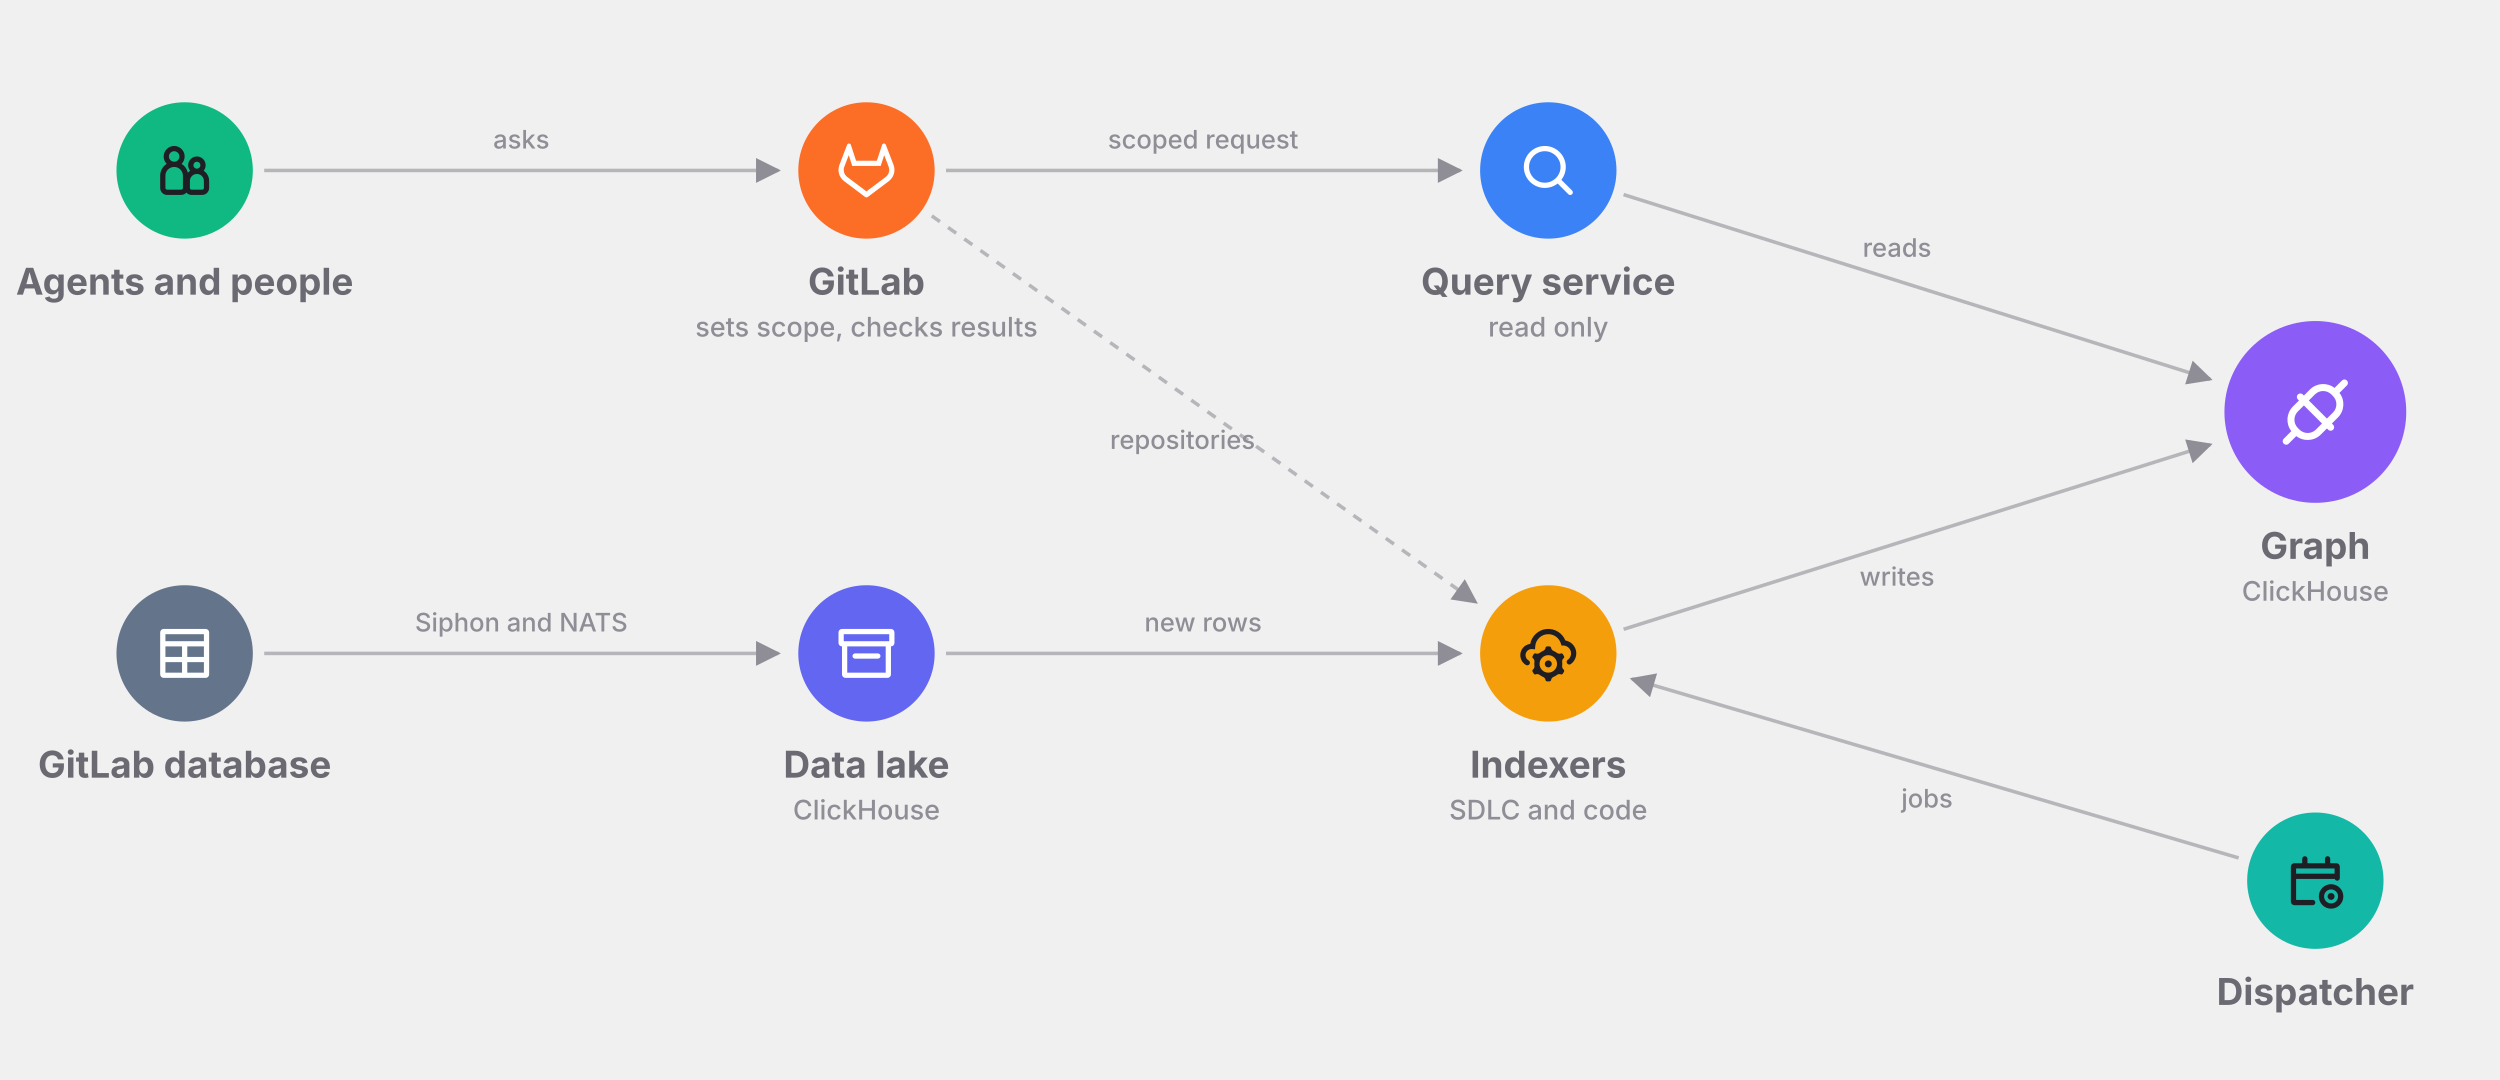
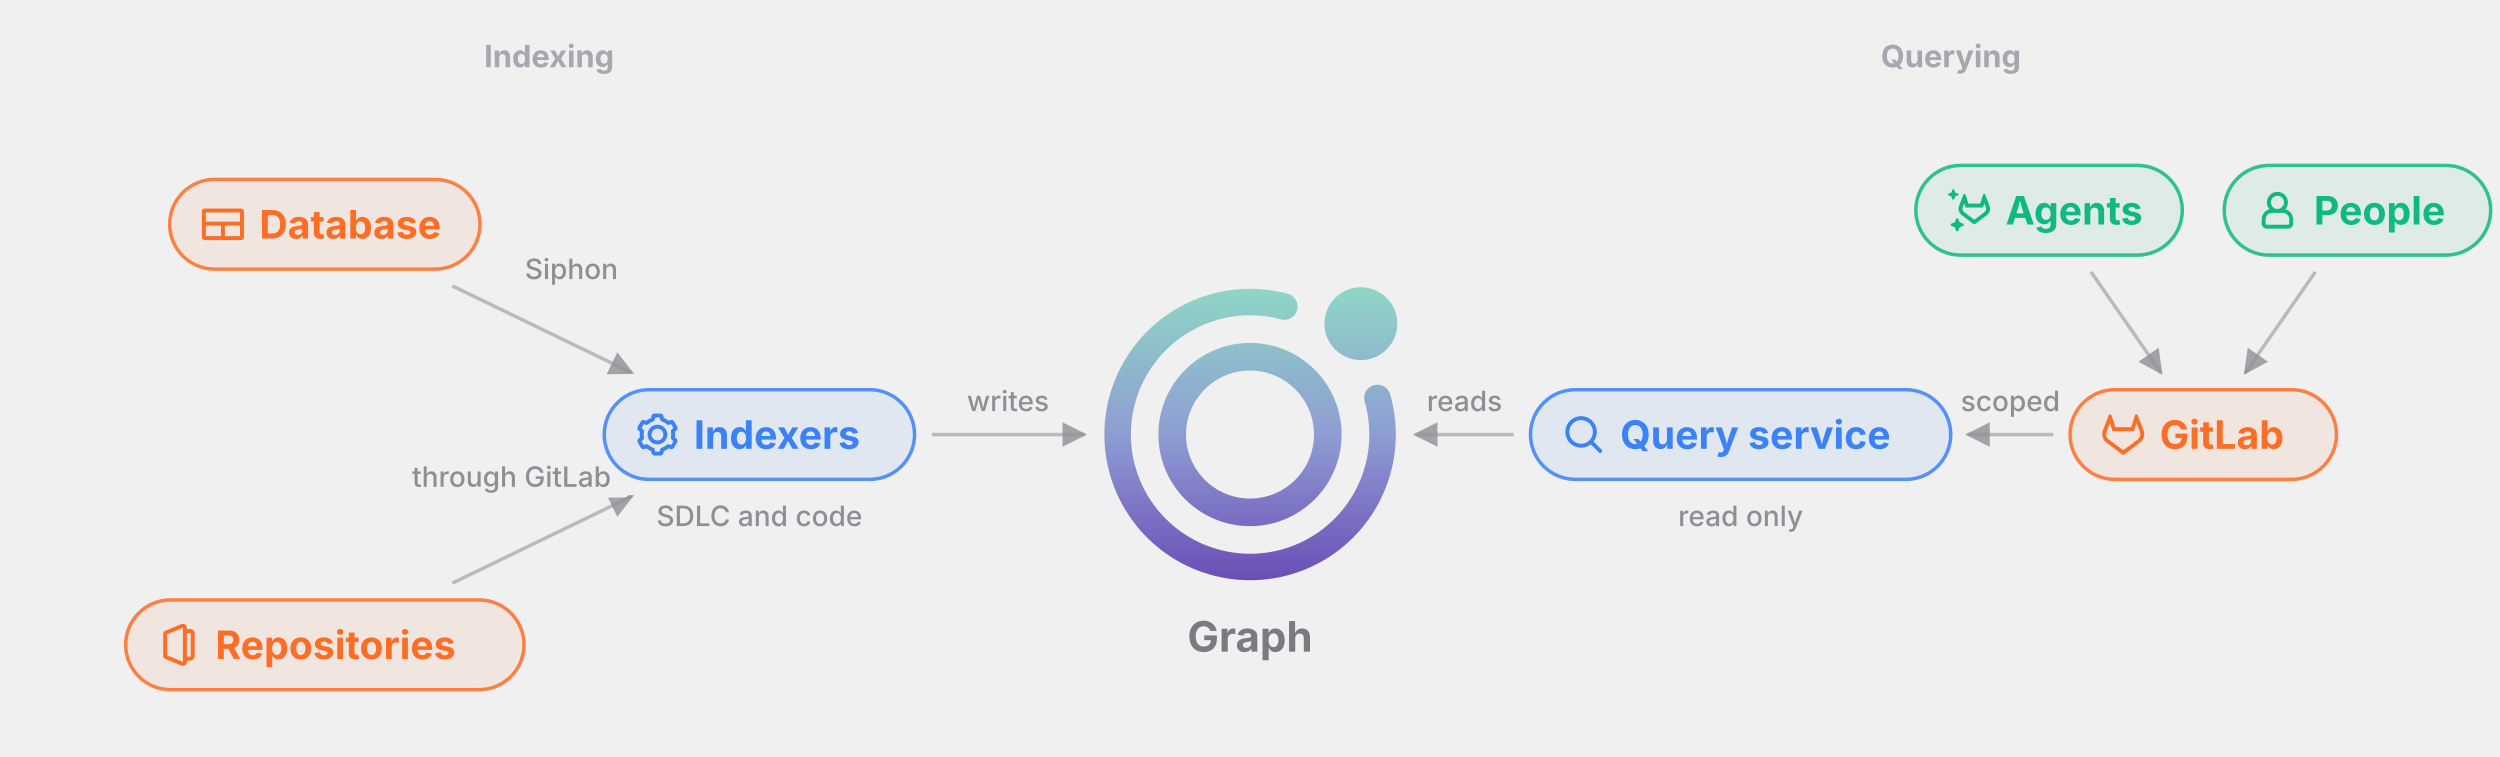
- <svg xmlns="http://www.w3.org/2000/svg" viewBox="-130 -290 1760 760" width="880" height="380" font-family="'GitLab Sans', Inter, -apple-system, BlinkMacSystemFont, 'Segoe UI', Roboto, Arial, sans-serif">
+ <svg xmlns="http://www.w3.org/2000/svg" viewBox="-890 -310 1780 540" width="720" height="218" font-family="'GitLab Sans', Inter, -apple-system, BlinkMacSystemFont, 'Segoe UI', Roboto, Arial, sans-serif">
  <defs>
-     <symbol viewBox="0 0 16 16" id="i-archive">
-       <path fill-rule="evenodd" clip-rule="evenodd" d="M1.5 4.5v-2h13v2h-13zM1 6a1 1 0 01-1-1V2a1 1 0 011-1h14a1 1 0 011 1v3a1 1 0 01-1 1v8a1 1 0 01-1 1H2a1 1 0 01-1-1V6zm1.5 0v7.5h11V6h-11zM4 8.75A.75.75 0 014.75 8h6.5a.75.75 0 010 1.5h-6.5A.75.75 0 014 8.75z" />
-     </symbol>
-     <symbol viewBox="0 0 16 16" id="i-cloud-gear">
-       <path fill-rule="evenodd" clip-rule="evenodd" d="M8 2.5a3.75 3.75 0 00-3.745 3.552l-.04.787-.785-.08a1.75 1.75 0 00-1.055 3.257.75.75 0 01-.75 1.299 3.249 3.249 0 011.215-6.04 5.251 5.251 0 0110.037-.973 3.75 3.75 0 011.561 6.744.75.75 0 01-.876-1.218 2.25 2.25 0 00-1.256-4.077l-.55-.014-.152-.528A3.752 3.752 0 008 2.5zm-.803 3.924c-.05.405-.355.724-.731.88-.323.135-.624.31-.898.52-.324.248-.752.352-1.129.193a.485.485 0 00-.608.204l-.322.558a.485.485 0 00.127.629c.325.246.45.668.397 1.073a4.04 4.04 0 000 1.038c.053.405-.072.827-.397 1.073a.485.485 0 00-.127.629l.322.558c.122.212.383.3.608.204.377-.159.805-.055 1.129.193.274.21.575.385.898.52.376.156.68.475.731.88.03.242.236.424.48.424h.645c.245 0 .45-.182.481-.424.05-.405.355-.724.731-.88.323-.135.624-.31.898-.52.324-.248.752-.352 1.128-.193a.485.485 0 00.61-.204l.321-.558a.485.485 0 00-.127-.629c-.325-.246-.45-.668-.397-1.073a4.046 4.046 0 000-1.038c-.053-.405.072-.827.397-1.073a.485.485 0 00.127-.629l-.322-.558a.485.485 0 00-.609-.204c-.376.159-.804.055-1.128-.193a3.994 3.994 0 00-.898-.52c-.376-.156-.68-.475-.731-.88A.484.484 0 008.323 6h-.645a.484.484 0 00-.481.424zM10.5 11a2.5 2.5 0 11-5 0 2.5 2.5 0 015 0zM8 10a1 1 0 110 2 1 1 0 010-2z" />
-     </symbol>
-     <symbol viewBox="0 0 16 16" id="i-connected">
-       <path fill-rule="evenodd" clip-rule="evenodd" d="M14.78 2.28a.75.75 0 00-1.06-1.06l-1.617 1.616a4 4 0 00-5.275.336L5.53 4.47l-.25-.25a.75.75 0 00-1.06 1.06l.25.25-1.302 1.302a4 4 0 00-.336 5.275L1.22 13.72a.75.75 0 101.06 1.06l1.613-1.612a4 4 0 005.275-.336l1.302-1.302.25.25a.75.75 0 101.06-1.06l-.25-.25 1.298-1.298a4 4 0 00.336-5.275L14.78 2.28zm-4.31 7.13l1.297-1.297a2.5 2.5 0 000-3.536l-.343-.343.404-.405-.404.405a2.5 2.5 0 00-3.536 0L6.591 5.53l3.879 3.88zM5.53 6.591l-1.3 1.301a2.5 2.5 0 000 3.536l-.4.4.4-.4.343.343a2.5 2.5 0 003.536 0L9.41 10.47 5.53 6.59z" />
-     </symbol>
-     <symbol viewBox="0 0 16 16" id="i-pipeline-schedule">
-       <path d="M12.5 9a3.5 3.5 0 110 7 3.5 3.5 0 010-7zm-1-8a.75.75 0 01.75.75V3H14a1 1 0 011 1v3.25a.747.747 0 01-1.454.25H2.5v6h4.75a.75.75 0 010 1.5H2a1 1 0 01-1-1V4a1 1 0 011-1h2.25V1.75a.75.75 0 011.5 0V3h5V1.75A.75.75 0 0111.5 1zm1 9.5a2 2 0 100 4 2 2 0 000-4zm0 1a1 1 0 110 2 1 1 0 010-2zM2.5 6h11V4.5h-11V6z" />
+     <linearGradient id="logo" gradientUnits="userSpaceOnUse" x1="0" y1="-104" x2="0" y2="104">
+       <stop offset="0.0" stop-color="#8FD6C6" />
+       <stop offset="0.5" stop-color="#8E9DD3" />
+       <stop offset="1.0" stop-color="#6B4DB6" />
+     </linearGradient>
+     <symbol viewBox="0 0 16 16" id="i-project">
+       <path fill-rule="evenodd" clip-rule="evenodd" d="M9.5 14.5l-6-2.5V4l6-2.5v13zm-6.885-1.244A1 1 0 0 1 2 12.333V3.667a1 1 0 0 1 .615-.923L8.923.115A1.5 1.5 0 0 1 11 1.5V2h1.25c.966 0 1.75.783 1.75 1.75v8.5A1.75 1.75 0 0 1 12.25 14H11v.5a1.5 1.5 0 0 1-2.077 1.385l-6.308-2.629zM11 12.5h1.25a.25.25 0 0 0 .25-.25v-8.5a.25.25 0 0 0-.25-.25H11v9z" />
    </symbol>
    <symbol viewBox="0 0 16 16" id="i-search">
-       <path fill-rule="evenodd" clip-rule="evenodd" d="M11.5 7a4.5 4.5 0 11-9 0 4.5 4.5 0 019 0zm-.82 4.74a6 6 0 111.06-1.06l3.04 3.04a.75.75 0 11-1.06 1.06l-3.04-3.04z" />
+       <path fill-rule="evenodd" clip-rule="evenodd" d="M11.5 7a4.5 4.5 0 1 1-9 0 4.5 4.5 0 0 1 9 0zm-.82 4.74a6 6 0 1 1 1.06-1.06l3.04 3.04a.75.75 0 1 1-1.06 1.06l-3.04-3.04z" />
+     </symbol>
+     <symbol viewBox="0 0 16 16" id="i-settings">
+       <path d="M6.43 1.168l-.74-.123.74.123zm-.156.939l.74.123-.74-.123zm-.173.2l.237.711-.237-.711zM4.02 3.509l-.498-.56.498.56zm-.26.05l.263-.702-.263.702zm-.893-.334l.263-.703-.263.703zm-.608.218l-.65-.375.65.375zM1.183 5.307l-.65-.375.65.375zm.115.636l.477-.579-.477.58zm.736.606l-.477.579.477-.58zm.086.25l.735.149-.735-.15zm0 2.403l.735-.15-.735.15zm-.086.25l.476.578-.476-.579zm-.736.605l-.476-.58.476.58zm-.115.636l-.65.375.65-.375zm1.077 1.864l.65-.375-.65.375zm.608.218l.263.703-.263-.703zm.893-.334l-.263-.703.263.703zm.26.05l-.498.56.498-.56zm2.08 1.202l.237-.711-.237.711zm.173.2l.74-.123-.74.123zm.156.94l.74-.124-.74.123zm3.14 0l-.74-.124.74.123zm.156-.94l.74.123-.74-.123zm.173-.2l.238.712-.238-.712zm2.08-1.202l-.497-.561.497.56zm.26-.05l.263-.703-.263.703zm.893.334l-.263.703.263-.703zm.609-.218l-.65-.375.65.375zm1.076-1.864l.65.375-.65-.375zm-.115-.636l-.477.579.477-.58zm-.736-.606l-.476.58.476-.58zm-.086-.25l.735.15-.735-.15zm0-2.403l.735-.15-.735.15zm.086-.25l-.476-.578.476.579zm.736-.605l-.477-.579.477.58zm.115-.636l.65-.375-.65.375zM13.74 3.443l-.65.375.65-.375zm-.609-.218l-.263-.703.263.703zm-.893.334l-.263-.702.263.702zm-.26-.05l-.497.561.497-.56zM9.9 2.307l-.237.711.237-.711zm-.173-.2l.74-.123-.74.123zm-.156-.94l-.74.124.74-.123zM6.924 1.5h2.152V0H6.924v1.5zm.246-.209a.25.25 0 0 1-.246.209V0A1.25 1.25 0 0 0 5.69 1.044l1.48.247zm-.156.94l.156-.94-1.48-.246-.156.939 1.48.246zm-.676.787c.343-.114.613-.41.676-.788l-1.48-.246a.494.494 0 0 1 .33-.389l.474 1.423zM4.518 4.07a5.244 5.244 0 0 1 1.82-1.052l-.474-1.423a6.744 6.744 0 0 0-2.34 1.353l.994 1.122zm-1.02.192c.36.134.75.048 1.02-.192l-.995-1.122a.494.494 0 0 1 .501-.091l-.526 1.405zm-.893-.335l.893.335.526-1.405-.893-.335-.526 1.405zm.304-.11a.25.25 0 0 1-.304.11l.526-1.405a1.25 1.25 0 0 0-1.521.546l1.3.75zM1.833 5.683l1.076-1.864-1.299-.75L.534 4.932l1.299.75zm-.058-.318a.25.25 0 0 1 .058.318l-1.3-.75a1.25 1.25 0 0 0 .289 1.59l.953-1.158zm.735.606l-.735-.606-.953 1.158.735.606.953-1.158zm.345.978a1.006 1.006 0 0 0-.345-.978l-.953 1.158a.494.494 0 0 1-.172-.48l1.47.3zM2.75 8c0-.361.036-.713.105-1.052l-1.47-.3c-.088.438-.135.89-.135 1.352h1.5zm.105 1.052A5.277 5.277 0 0 1 2.75 8h-1.5c0 .462.047.914.135 1.351l1.47-.299zm-.345.978c.296-.243.417-.624.345-.978l-1.47.3a.494.494 0 0 1 .172-.48l.953 1.158zm-.735.606l.735-.606-.953-1.158-.735.606.953 1.158zm.058-.318a.25.25 0 0 1-.058.318L.822 9.478a1.25 1.25 0 0 0-.288 1.59l1.299-.75zm1.076 1.864l-1.076-1.864-1.3.75 1.077 1.864 1.3-.75zm-.304-.109a.25.25 0 0 1 .304.11l-1.299.75c.306.528.949.76 1.521.545l-.526-1.405zm.893-.335l-.893.335.526 1.405.893-.335-.526-1.405zm1.02.192a1.006 1.006 0 0 0-1.02-.191l.526 1.404a.494.494 0 0 1-.5-.091l.994-1.122zm1.82 1.052a5.243 5.243 0 0 1-1.82-1.052l-.995 1.122a6.745 6.745 0 0 0 2.34 1.353l.475-1.423zm.676.788a1.006 1.006 0 0 0-.676-.788l-.474 1.423a.494.494 0 0 1-.33-.388l1.48-.247zm.156.939l-.156-.94-1.48.248.157.939 1.48-.247zm-.246-.209a.25.25 0 0 1 .246.209l-1.48.247A1.25 1.25 0 0 0 6.925 16v-1.5zm2.152 0H6.924V16h2.152v-1.5zm-.246.209a.25.25 0 0 1 .246-.209V16a1.25 1.25 0 0 0 1.233-1.044l-1.48-.247zm.156-.94l-.156.94 1.48.247.156-.94-1.48-.246zm.676-.787c-.343.114-.613.41-.676.788l1.48.246a.494.494 0 0 1-.33.389l-.474-1.423zm1.82-1.052a5.244 5.244 0 0 1-1.82 1.052l.474 1.423a6.745 6.745 0 0 0 2.34-1.353l-.994-1.122zm1.02-.191a1.006 1.006 0 0 0-1.02.19l.995 1.123a.494.494 0 0 1-.501.091l.526-1.405zm.893.334l-.893-.335-.526 1.405.893.335.526-1.405zm-.304.11a.25.25 0 0 1 .304-.11l-.526 1.405a1.25 1.25 0 0 0 1.521-.546l-1.299-.75zm1.076-1.865l-1.076 1.864 1.299.75 1.076-1.864-1.299-.75zm.058.318a.25.25 0 0 1-.058-.318l1.3.75a1.25 1.25 0 0 0-.289-1.59l-.953 1.158zm-.735-.606l.735.606.953-1.158-.735-.606-.953 1.158zm-.345-.978c-.072.354.049.735.345.978l.953-1.158c.15.123.206.311.172.48l-1.47-.3zM13.25 8c0 .361-.036.713-.105 1.052l1.47.3c.088-.438.135-.89.135-1.352h-1.5zm-.105-1.052c.069.339.105.69.105 1.052h1.5c0-.462-.046-.914-.135-1.351l-1.47.299zm.345-.978a1.007 1.007 0 0 0-.345.978l1.47-.3a.494.494 0 0 1-.172.48L13.49 5.97zm.735-.606l-.735.606.953 1.158.735-.606-.953-1.158zm-.058.318a.25.25 0 0 1 .058-.318l.953 1.158a1.25 1.25 0 0 0 .288-1.59l-1.299.75zm-1.076-1.864l1.076 1.864 1.3-.75-1.077-1.864-1.299.75zm.304.109a.25.25 0 0 1-.304-.11l1.299-.75a1.25 1.25 0 0 0-1.521-.545l.526 1.405zm-.893.334l.893-.334-.526-1.405-.893.335.526 1.404zm-1.02-.19c.27.24.66.325 1.02.19l-.526-1.404a.494.494 0 0 1 .5.091l-.994 1.122zm-1.82-1.053a5.244 5.244 0 0 1 1.82 1.052l.995-1.122a6.744 6.744 0 0 0-2.34-1.353l-.475 1.423zm-.676-.788c.063.379.333.674.676.788l.474-1.423a.494.494 0 0 1 .33.389l-1.48.246zm-.156-.939l.156.94 1.48-.247-.157-.94-1.48.247zm.246.209a.25.25 0 0 1-.246-.209l1.48-.246A1.25 1.25 0 0 0 9.075 0v1.5zM10.25 8A2.25 2.25 0 0 1 8 10.25v1.5A3.75 3.75 0 0 0 11.75 8h-1.5zM8 5.75A2.25 2.25 0 0 1 10.25 8h1.5A3.75 3.75 0 0 0 8 4.25v1.5zM5.75 8A2.25 2.25 0 0 1 8 5.75v-1.5A3.75 3.75 0 0 0 4.25 8h1.5zM8 10.25A2.25 2.25 0 0 1 5.75 8h-1.5A3.75 3.75 0 0 0 8 11.75v-1.5z" />
    </symbol>
    <symbol viewBox="0 0 16 16" id="i-table">
-       <path fill-rule="evenodd" d="M2.5 4.5v-2h11v2h-11zm0 1.5v3h4.75V6H2.5zm6.25 0v3h4.75V6H8.75zM2.5 10.5h4.75v3H2.5v-3zm6.25 0v3h4.75v-3H8.75zM1 2a1 1 0 011-1h12a1 1 0 011 1v12a1 1 0 01-1 1H2a1 1 0 01-1-1V2z" clip-rule="evenodd" />
+       <path d="M15 2a1 1 0 0 1 1 1v10a1 1 0 0 1-1 1H1l-.103-.005a1 1 0 0 1-.892-.893L0 13V3a1 1 0 0 1 .897-.995L1 2h14zM1.5 8.5v4h5.75v-4H1.5zm7.25 0v4h5.75v-4H8.75zM1.5 7h13V3.5h-13V7z" />
    </symbol>
    <symbol viewBox="0 0 16 16" id="i-tanuki">
-       <path fill-rule="evenodd" clip-rule="evenodd" d="M14.329 6.922l-.02-.053-1.239-3.232-.668 2.044-.337 1.035H3.936L3.598 5.68l-.667-2.043-1.24 3.237-.005.01-.004.01-.018.045a2.543 2.543 0 00.848 2.93l.005.004.01.008.01.008.009.006 3.302 2.474.004.004 1.644 1.242.5.379.501-.379 1.644-1.242.006-.004 3.325-2.489.007-.005.009-.007a2.543 2.543 0 00.844-2.939l-.003-.008zm.053 4.152l-3.337 2.497-1.643 1.242-.999.755a.675.675 0 01-.813 0l-.999-.755-1.643-1.242-3.313-2.483-.018-.014-.008-.006A4.043 4.043 0 01.267 6.395l.023-.057 1.9-4.963.013-.033.081-.212.023-.06.158-.413A.565.565 0 012.941.3a.576.576 0 01.613.415l.134.41.005.017.078.239.011.033 1.242 3.802h5.953l1.241-3.802.011-.033.078-.24.006-.016.133-.41a.575.575 0 011.088-.058l.157.409.025.064.08.211.013.033 1.903 4.963.022.058a4.043 4.043 0 01-1.343 4.671l-.01.008z" />
+       <path fill-rule="evenodd" clip-rule="evenodd" d="M14.329 6.922l-.02-.053-1.239-3.232-.668 2.044-.337 1.035H3.936L3.598 5.68l-.667-2.043-1.24 3.237-.005.01-.004.01-.018.045a2.543 2.543 0 0 0 .848 2.93l.005.004.01.008.01.008.009.006 3.302 2.474.004.004 1.644 1.242.5.379.501-.379 1.644-1.242.006-.004 3.325-2.489.007-.005.009-.007a2.543 2.543 0 0 0 .844-2.939l-.003-.008zm.053 4.152l-3.337 2.497-1.643 1.242-.999.755a.675.675 0 0 1-.813 0l-.999-.755-1.643-1.242-3.313-2.483-.018-.014-.008-.006A4.043 4.043 0 0 1 .267 6.395l.023-.057 1.9-4.963.013-.033.081-.212.023-.06.158-.413A.565.565 0 0 1 2.941.3a.576.576 0 0 1 .613.415l.134.41.005.017.078.239.011.033 1.242 3.802h5.953l1.241-3.802.011-.033.078-.24.006-.016.133-.41a.575.575 0 0 1 1.088-.058l.157.409.025.064.08.211.013.033 1.903 4.963.022.058a4.043 4.043 0 0 1-1.343 4.671l-.01.008z" />
    </symbol>
-     <symbol viewBox="0 0 16 16" id="i-users">
-       <path fill-rule="evenodd" clip-rule="evenodd" d="M6.5 4a1.5 1.5 0 11-3 0 1.5 1.5 0 013 0zm.63 2.113a3 3 0 10-4.259 0A3.997 3.997 0 001 9.5V13a2 2 0 002 2h4c.597 0 1.134-.262 1.5-.677.366.415.903.677 1.5.677h3a2 2 0 002-2v-2c0-1.218-.622-2.29-1.565-2.917a2.5 2.5 0 10-3.87 0c-.241.16-.462.35-.656.564a4.005 4.005 0 00-1.78-2.534zM5 7a2.5 2.5 0 00-2.5 2.5V13a.5.5 0 00.5.5h4a.5.5 0 00.5-.5V9.5A2.5 2.5 0 005 7zm7.5-.5a1 1 0 11-2 0 1 1 0 012 0zm-1 2.5a2 2 0 00-2 2v2a.5.5 0 00.5.5h3a.5.5 0 00.5-.5v-2a2 2 0 00-2-2z" />
+     <symbol viewBox="0 0 16 16" id="i-tanuki-ai">
+       <path fill-rule="evenodd" clip-rule="evenodd" d="M2.377.266a.4.4 0 0 0-.754 0l-.291.823a.4.4 0 0 1-.243.243l-.823.291a.4.4 0 0 0 0 .754l.823.291a.4.4 0 0 1 .243.243l.291.823a.4.4 0 0 0 .754 0l.291-.823a.4.4 0 0 1 .243-.243l.823-.291a.4.4 0 0 0 0-.754l-.823-.291a.4.4 0 0 1-.243-.243L2.377.266zm12.018 6.602l-.014-.038-.55-1.44-.172.53-.337 1.035H6.678L6.342 5.92l-.172-.528-.551 1.445-.004.01-.004.01-.012.03a1.557 1.557 0 0 0 .512 1.78l.001.001.003.003.01.008.01.008.004.002 2.474 1.862.005.004 1.232.935.148.112.146-.112 1.233-.935.006-.004 2.49-1.873.006-.004.009-.006a1.558 1.558 0 0 0 .51-1.79l-.003-.009zm.391 3l-2.502 1.88-1.233.936-.748.569a.505.505 0 0 1-.61 0l-.75-.569-1.232-.935-2.485-1.87-.013-.011-.007-.005A3.057 3.057 0 0 1 4.2 6.343l.017-.042L5.431 3.12l.068-.178.043-.114.173-.453.017-.045.118-.308a.425.425 0 0 1 .356-.27.43.43 0 0 1 .46.314l.099.305.004.013.193.594.06.181.746 2.296h4.464l.747-2.296.06-.18.193-.595.004-.013.099-.305a.433.433 0 0 1 .648-.248.43.43 0 0 1 .168.204l.116.305.019.048.171.45.045.117.068.177L15.784 6.3l.016.044a3.057 3.057 0 0 1-1.007 3.518l-.007.006zM3.03 11.333a.5.5 0 0 1 .942 0l.364 1.028a.5.5 0 0 0 .304.304l1.028.364a.5.5 0 0 1 0 .942l-1.028.364a.5.5 0 0 0-.304.304l-.364 1.028a.5.5 0 0 1-.942 0l-.364-1.028a.5.5 0 0 0-.304-.304l-1.028-.364a.5.5 0 0 1 0-.942l1.028-.364a.5.5 0 0 0 .304-.304l.364-1.028z" />
+     </symbol>
+     <symbol viewBox="0 0 16 16" id="i-user">
+       <path fill-rule="evenodd" clip-rule="evenodd" d="M10.5 5a2.5 2.5 0 1 1-5 0 2.5 2.5 0 0 1 5 0zm.514 2.63a4 4 0 1 0-6.028 0A4.002 4.002 0 0 0 2 11.5V13a2 2 0 0 0 2 2h8a2 2 0 0 0 2-2v-1.5a4.002 4.002 0 0 0-2.986-3.87zM8 9H6a2.5 2.5 0 0 0-2.5 2.5V13a.5.5 0 0 0 .5.5h8a.5.5 0 0 0 .5-.5v-1.5A2.5 2.5 0 0 0 10 9H8z" />
    </symbol>
    <marker id="arrow" viewBox="0 0 10 10" refX="9" refY="5" markerWidth="7" markerHeight="7" orient="auto-start-reverse">
-       <path d="M0,0 L10,5 L0,10 z" fill="#8f8e96" />
+       <path d="M0,0 L10,5 L0,10 z" fill="#8f8e96" fill-opacity="0.8" />
    </marker>
+     <mask id="knockout" maskUnits="userSpaceOnUse" x="-890" y="-310" width="1780" height="540">
+       <rect x="-890" y="-310" width="1780" height="540" fill="white" />
+       <rect x="-524.693" y="-133.208" width="81.2" height="30.0" rx="6" fill="black" />
+       <rect x="-612.178" y="14.992" width="170.8" height="30.0" rx="6" fill="black" />
+       <rect x="-213.24" y="-39.0" width="81.2" height="30.0" rx="6" fill="black" />
+       <rect x="501.84" y="-39.0" width="81.2" height="30.0" rx="6" fill="black" />
+       <rect x="118.04" y="-39.0" width="70.0" height="30.0" rx="6" fill="black" />
+       <rect x="-429.8" y="43.0" width="159.6" height="30.0" rx="6" fill="black" />
+       <rect x="292.6" y="43.0" width="114.8" height="30.0" rx="6" fill="black" />
+       <rect x="-49" y="121.5" width="98" height="45.0" rx="6" fill="black" />
+     </mask>
  </defs>
-   <path d="M56,-170 L418,-170" fill="none" stroke="#8f8e96" stroke-opacity="0.6" stroke-width="2.5" marker-end="url(#arrow)" />
-   <path d="M536,-170 L898,-170" fill="none" stroke="#8f8e96" stroke-opacity="0.6" stroke-width="2.5" marker-end="url(#arrow)" />
-   <path d="M1013,-153 L1426,-23" fill="none" stroke="#8f8e96" stroke-opacity="0.6" stroke-width="2.5" marker-end="url(#arrow)" />
-   <path d="M56,170 L418,170" fill="none" stroke="#8f8e96" stroke-opacity="0.6" stroke-width="2.5" marker-end="url(#arrow)" />
-   <path d="M536,170 L898,170" fill="none" stroke="#8f8e96" stroke-opacity="0.6" stroke-width="2.5" marker-end="url(#arrow)" />
-   <path d="M1013,153 L1426,23" fill="none" stroke="#8f8e96" stroke-opacity="0.6" stroke-width="2.5" marker-end="url(#arrow)" />
-   <path d="M1446,314 L1019,188" fill="none" stroke="#8f8e96" stroke-opacity="0.6" stroke-width="2.5" marker-end="url(#arrow)" />
-   <path d="M526,-138 L909,134" fill="none" stroke="#8f8e96" stroke-opacity="0.6" stroke-width="2.5" stroke-dasharray="7 7" marker-end="url(#arrow)" />
-   <circle cx="0" cy="-170" r="48" fill="#10B981" />
-   <use href="#i-users" x="-19.7" y="-189.7" width="39.4" height="39.4" style="fill:#1f1e24" />
-   <text x="0" y="-92" font-size="26" font-weight="650" fill="#6b6a72" text-anchor="middle" dominant-baseline="central">Agents and people</text>
-   <circle cx="480" cy="-170" r="48" fill="#FC6D26" />
-   <use href="#i-tanuki" x="460.3" y="-189.7" width="39.4" height="39.4" style="fill:#ffffff" />
-   <text x="480" y="-92" font-size="26" font-weight="650" fill="#6b6a72" text-anchor="middle" dominant-baseline="central">GitLab</text>
-   <text x="480" y="-60" font-size="19" font-weight="450" fill="#8f8e96" text-anchor="middle" dominant-baseline="central">sets scope, checks results</text>
-   <circle cx="960" cy="-170" r="48" fill="#3B82F6" />
-   <use href="#i-search" x="940.3" y="-189.7" width="39.4" height="39.4" style="fill:#ffffff" />
-   <text x="960" y="-92" font-size="26" font-weight="650" fill="#6b6a72" text-anchor="middle" dominant-baseline="central">Query service</text>
-   <text x="960" y="-60" font-size="19" font-weight="450" fill="#8f8e96" text-anchor="middle" dominant-baseline="central">read only</text>
-   <circle cx="1500" cy="0" r="64" fill="#8B5CF6" />
-   <use href="#i-connected" x="1473.8" y="-26.2" width="52.5" height="52.5" style="fill:#ffffff" />
-   <text x="1500" y="94" font-size="26" font-weight="650" fill="#6b6a72" text-anchor="middle" dominant-baseline="central">Graph</text>
-   <text x="1500" y="126" font-size="19" font-weight="450" fill="#8f8e96" text-anchor="middle" dominant-baseline="central">ClickHouse</text>
-   <circle cx="0" cy="170" r="48" fill="#64748B" />
-   <use href="#i-table" x="-19.7" y="150.3" width="39.4" height="39.4" style="fill:#ffffff" />
-   <text x="0" y="248" font-size="26" font-weight="650" fill="#6b6a72" text-anchor="middle" dominant-baseline="central">GitLab database</text>
-   <circle cx="480" cy="170" r="48" fill="#6366F1" />
-   <use href="#i-archive" x="460.3" y="150.3" width="39.4" height="39.4" style="fill:#ffffff" />
-   <text x="480" y="248" font-size="26" font-weight="650" fill="#6b6a72" text-anchor="middle" dominant-baseline="central">Data lake</text>
-   <text x="480" y="280" font-size="19" font-weight="450" fill="#8f8e96" text-anchor="middle" dominant-baseline="central">ClickHouse</text>
-   <circle cx="960" cy="170" r="48" fill="#F59E0B" />
-   <use href="#i-cloud-gear" x="940.3" y="150.3" width="39.4" height="39.4" style="fill:#1f1e24" />
-   <text x="960" y="248" font-size="26" font-weight="650" fill="#6b6a72" text-anchor="middle" dominant-baseline="central">Indexers</text>
-   <text x="960" y="280" font-size="19" font-weight="450" fill="#8f8e96" text-anchor="middle" dominant-baseline="central">SDLC and code</text>
-   <circle cx="1500" cy="330" r="48" fill="#14B8A6" />
-   <use href="#i-pipeline-schedule" x="1480.3" y="310.3" width="39.4" height="39.4" style="fill:#1f1e24" />
-   <text x="1500" y="408" font-size="26" font-weight="650" fill="#6b6a72" text-anchor="middle" dominant-baseline="central">Dispatcher</text>
-   <text x="237.0" y="-192.0" font-size="18" font-weight="500" fill="#8f8e96" text-anchor="middle" dominant-baseline="central">asks</text>
-   <text x="717.0" y="-192.0" font-size="18" font-weight="500" fill="#8f8e96" text-anchor="middle" dominant-baseline="central">scoped request</text>
-   <text x="1205.505" y="-115.776" font-size="18" font-weight="500" fill="#8f8e96" text-anchor="middle" dominant-baseline="central">reads</text>
-   <text x="237.0" y="148.0" font-size="18" font-weight="500" fill="#8f8e96" text-anchor="middle" dominant-baseline="central">Siphon and NATS</text>
-   <text x="717.0" y="148.0" font-size="18" font-weight="500" fill="#8f8e96" text-anchor="middle" dominant-baseline="central">new rows</text>
-   <text x="1205.505" y="115.776" font-size="18" font-weight="500" fill="#8f8e96" text-anchor="middle" dominant-baseline="central">writes</text>
-   <text x="1226.626" y="271.946" font-size="18" font-weight="500" fill="#8f8e96" text-anchor="middle" dominant-baseline="central">jobs</text>
-   <text x="702.523" y="19.483" font-size="18" font-weight="500" fill="#8f8e96" text-anchor="middle" dominant-baseline="central">repositories</text>
+   <g mask="url(#knockout)">
+     <path d="M-569,-106 L-441,-44" fill="none" stroke="#8f8e96" stroke-opacity="0.55" stroke-width="2.5" marker-end="url(#arrow)" />
+     <path d="M-569,106 L-441,44" fill="none" stroke="#8f8e96" stroke-opacity="0.55" stroke-width="2.5" marker-end="url(#arrow)" />
+     <path d="M-227,0 L-118,0" fill="none" stroke="#8f8e96" stroke-opacity="0.55" stroke-width="2.5" marker-end="url(#arrow)" />
+     <path d="M600,-116 L650,-44" fill="none" stroke="#8f8e96" stroke-opacity="0.55" stroke-width="2.5" marker-end="url(#arrow)" />
+     <path d="M760,-116 L710,-44" fill="none" stroke="#8f8e96" stroke-opacity="0.55" stroke-width="2.5" marker-end="url(#arrow)" />
+     <path d="M573,0 L512,0" fill="none" stroke="#8f8e96" stroke-opacity="0.55" stroke-width="2.5" marker-end="url(#arrow)" />
+     <path d="M188,0 L118,0" fill="none" stroke="#8f8e96" stroke-opacity="0.55" stroke-width="2.5" marker-end="url(#arrow)" />
+   </g>
+   <rect x="-770.7" y="-182.0" width="221.4" height="64" rx="32.0" fill="#FC6D26" fill-opacity="0.08" stroke="#FC6D26" stroke-opacity="0.85" stroke-width="2.5" />
+   <use href="#i-table" x="-747.72" y="-165.0" width="30" height="30" style="fill:#FC6D26" />
+   <text x="-706.7" y="-150" font-size="28" font-weight="700" fill="#FC6D26" dominant-baseline="central">Database</text>
+   <rect x="-802.1" y="118.0" width="284.2" height="64" rx="32.0" fill="#FC6D26" fill-opacity="0.08" stroke="#FC6D26" stroke-opacity="0.85" stroke-width="2.5" />
+   <use href="#i-project" x="-779.08" y="135.0" width="30" height="30" style="fill:#FC6D26" />
+   <text x="-738.1" y="150" font-size="28" font-weight="700" fill="#FC6D26" dominant-baseline="central">Repositories</text>
+   <rect x="-460.7" y="-32.0" width="221.4" height="64" rx="32.0" fill="#3B82F6" fill-opacity="0.08" stroke="#3B82F6" stroke-opacity="0.85" stroke-width="2.5" />
+   <use href="#i-settings" x="-437.72" y="-15.0" width="30" height="30" style="fill:#3B82F6" />
+   <text x="-396.7" y="0" font-size="28" font-weight="700" fill="#3B82F6" dominant-baseline="central">Indexers</text>
+   <rect x="200.1" y="-32.0" width="299.8" height="64" rx="32.0" fill="#3B82F6" fill-opacity="0.08" stroke="#3B82F6" stroke-opacity="0.85" stroke-width="2.5" />
+   <use href="#i-search" x="223.08" y="-15.0" width="30" height="30" style="fill:#3B82F6" />
+   <text x="264.1" y="0" font-size="28" font-weight="700" fill="#3B82F6" dominant-baseline="central">Query service</text>
+   <rect x="585.0" y="-32.0" width="190.1" height="64" rx="32.0" fill="#FC6D26" fill-opacity="0.08" stroke="#FC6D26" stroke-opacity="0.85" stroke-width="2.5" />
+   <use href="#i-tanuki" x="607.96" y="-15.0" width="30" height="30" style="fill:#FC6D26" />
+   <text x="649.0" y="0" font-size="28" font-weight="700" fill="#FC6D26" dominant-baseline="central">GitLab</text>
+   <rect x="475.0" y="-192.0" width="190.1" height="64" rx="32.0" fill="#10B981" fill-opacity="0.08" stroke="#10B981" stroke-opacity="0.85" stroke-width="2.5" />
+   <use href="#i-tanuki-ai" x="497.96" y="-175.0" width="30" height="30" style="fill:#10B981" />
+   <text x="539.0" y="-160" font-size="28" font-weight="700" fill="#10B981" dominant-baseline="central">Agents</text>
+   <rect x="695.0" y="-192.0" width="190.1" height="64" rx="32.0" fill="#10B981" fill-opacity="0.08" stroke="#10B981" stroke-opacity="0.85" stroke-width="2.5" />
+   <use href="#i-user" x="717.96" y="-175.0" width="30" height="30" style="fill:#10B981" />
+   <text x="759.0" y="-160" font-size="28" font-weight="700" fill="#10B981" dominant-baseline="central">People</text>
+   <circle cx="0" cy="0" r="55.5" fill="none" stroke="url(#logo)" stroke-width="19.7" />
+   <path d="M90.9,-26.1 A94.5,94.5 0 1 1 24.5,-91.3" fill="none" stroke="url(#logo)" stroke-width="18.9" stroke-linecap="round" />
+   <circle cx="79.1" cy="-79.1" r="26.0" fill="url(#logo)" />
+   <text x="-484.093" y="-118.208" font-size="20" font-weight="500" fill="#8f8e96" text-anchor="middle" dominant-baseline="central">Siphon</text>
+   <text x="-526.778" y="29.992" font-size="20" font-weight="500" fill="#8f8e96" text-anchor="middle" dominant-baseline="central">through GitLab</text>
+   <text x="-172.64" y="-24.0" font-size="20" font-weight="500" fill="#8f8e96" text-anchor="middle" dominant-baseline="central">writes</text>
+   <text x="542.44" y="-24.0" font-size="20" font-weight="500" fill="#8f8e96" text-anchor="middle" dominant-baseline="central">scoped</text>
+   <text x="153.04" y="-24.0" font-size="20" font-weight="500" fill="#8f8e96" text-anchor="middle" dominant-baseline="central">reads</text>
+   <text x="-350" y="58" font-size="20" font-weight="450" fill="#8f8e96" text-anchor="middle" dominant-baseline="central">SDLC and code</text>
+   <text x="350" y="58" font-size="20" font-weight="450" fill="#8f8e96" text-anchor="middle" dominant-baseline="central">read only</text>
+   <text x="0" y="144" font-size="30" font-weight="700" fill="#7b7a82" text-anchor="middle" dominant-baseline="central">Graph</text>
+   <text x="-500" y="-270" font-size="22" font-weight="650" fill="#a8a7af" text-anchor="middle" dominant-baseline="central">Indexing</text>
+   <text x="500" y="-270" font-size="22" font-weight="650" fill="#a8a7af" text-anchor="middle" dominant-baseline="central">Querying</text>
</svg>
